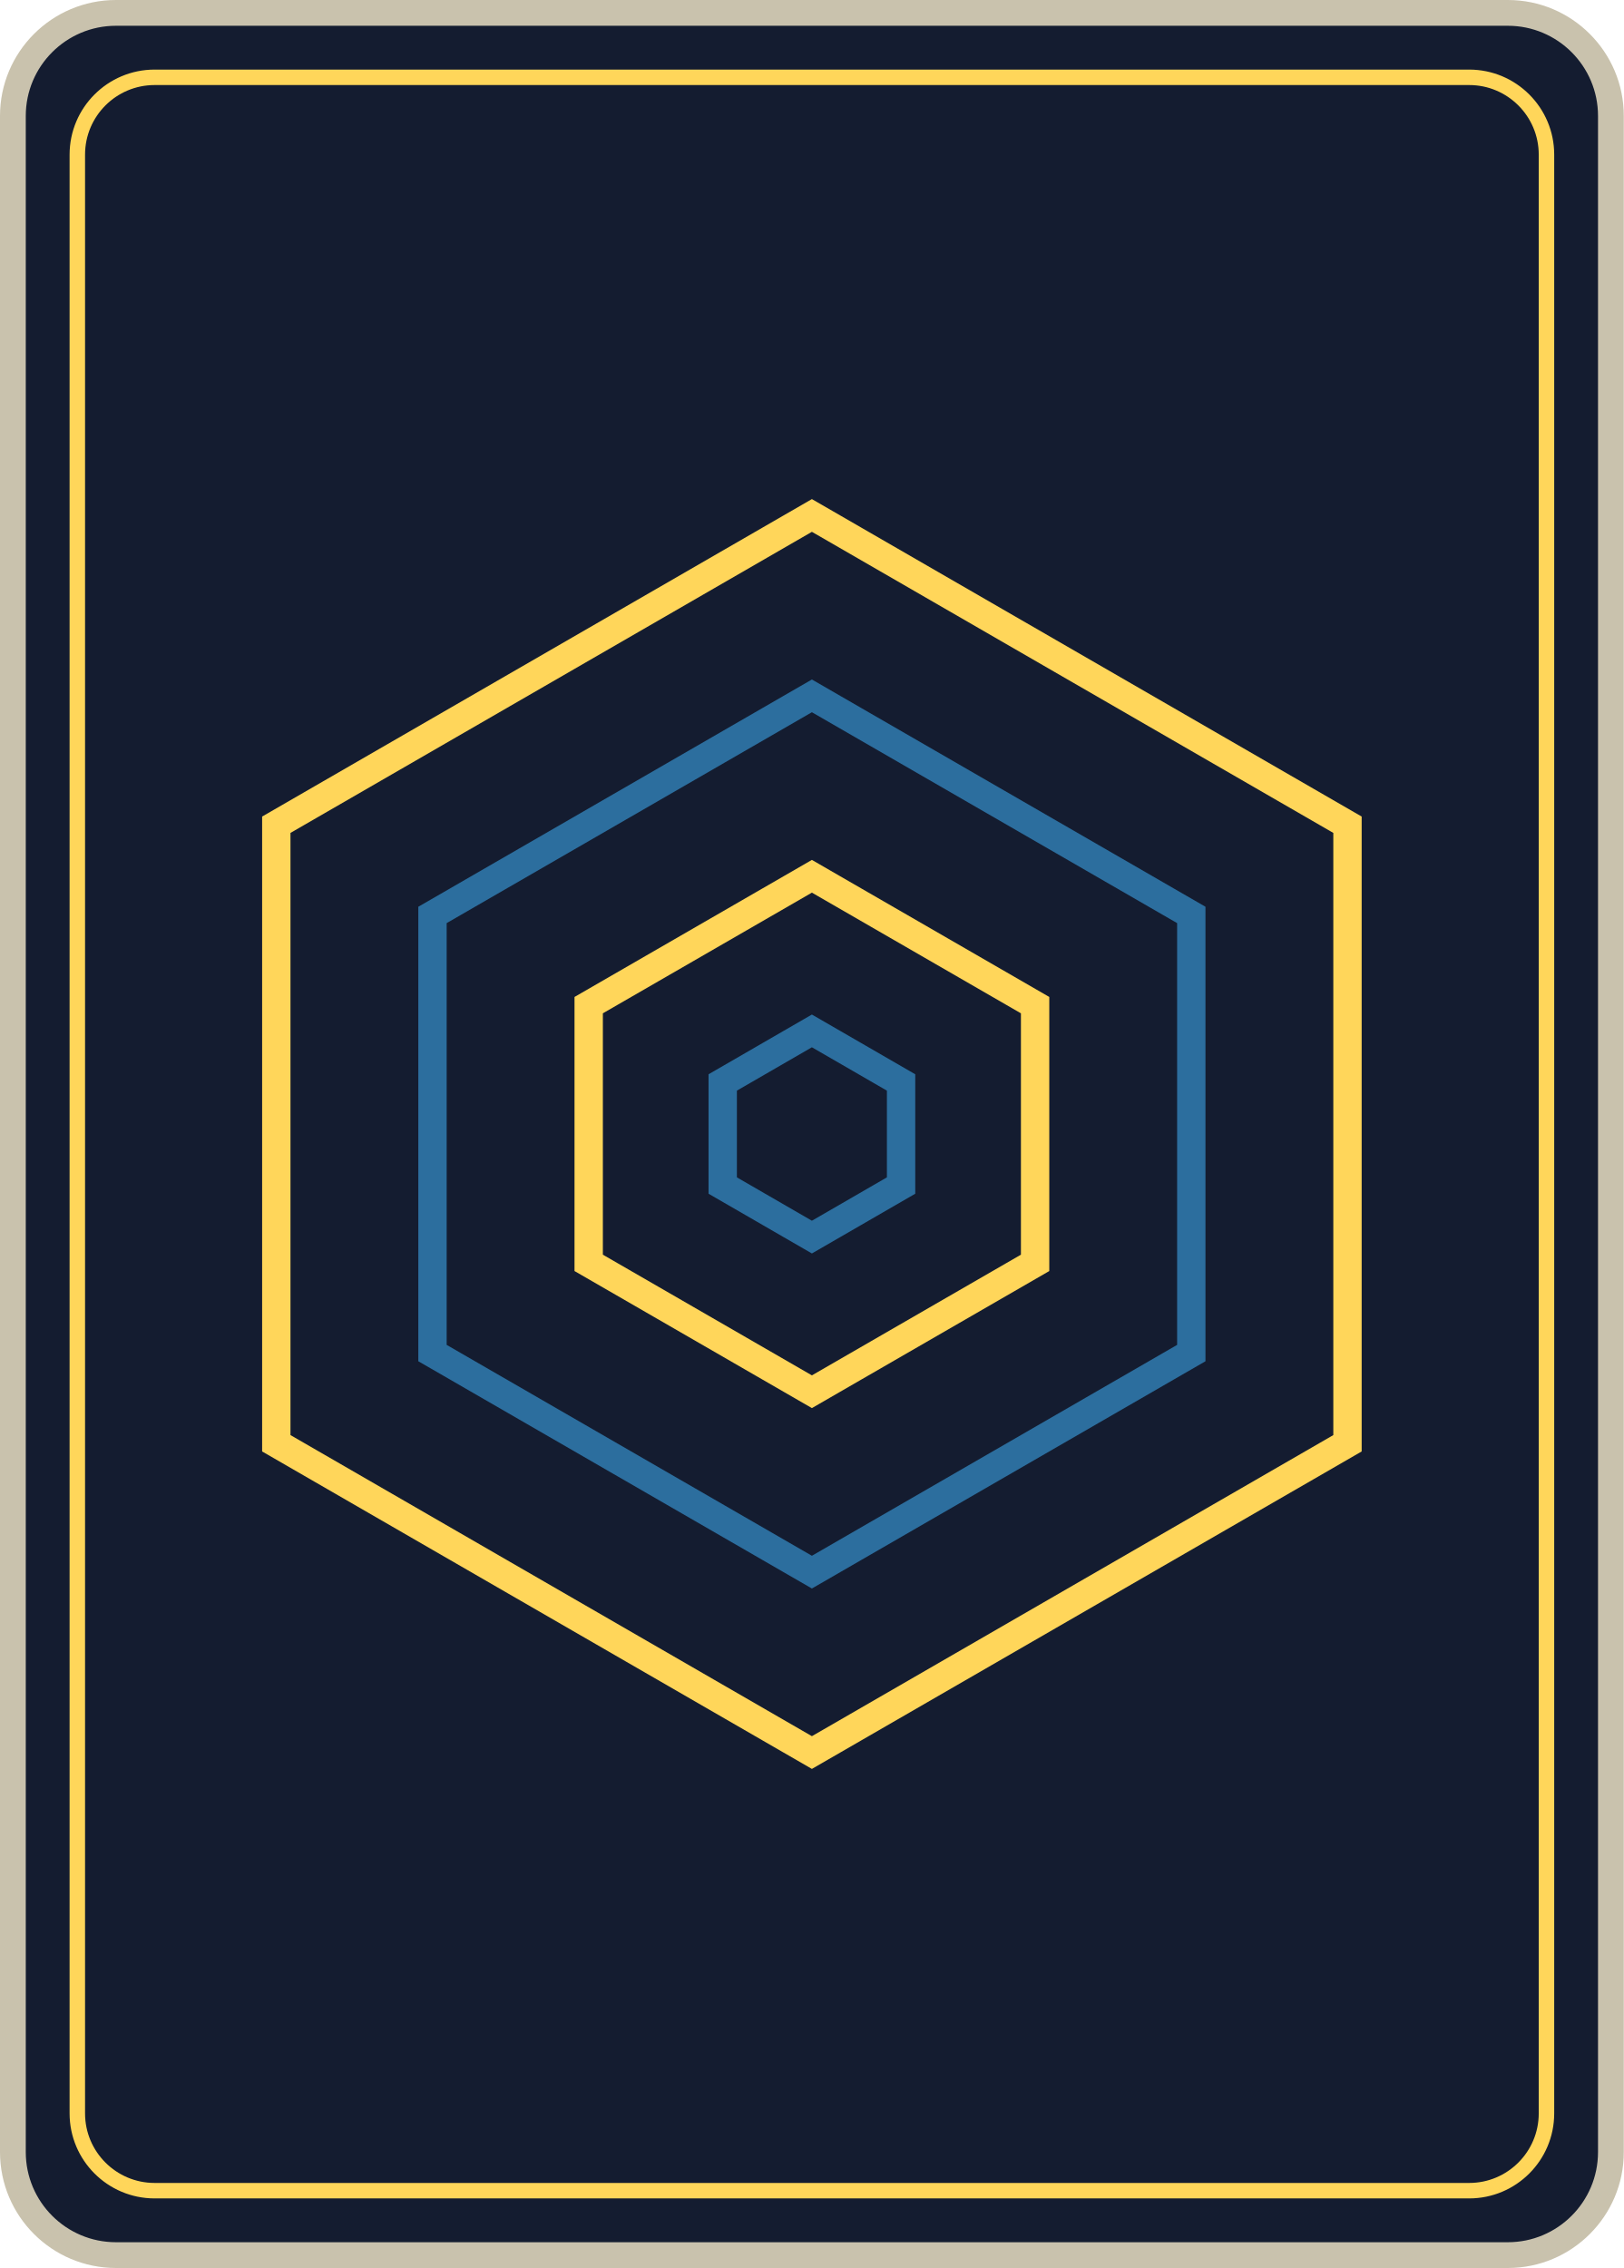
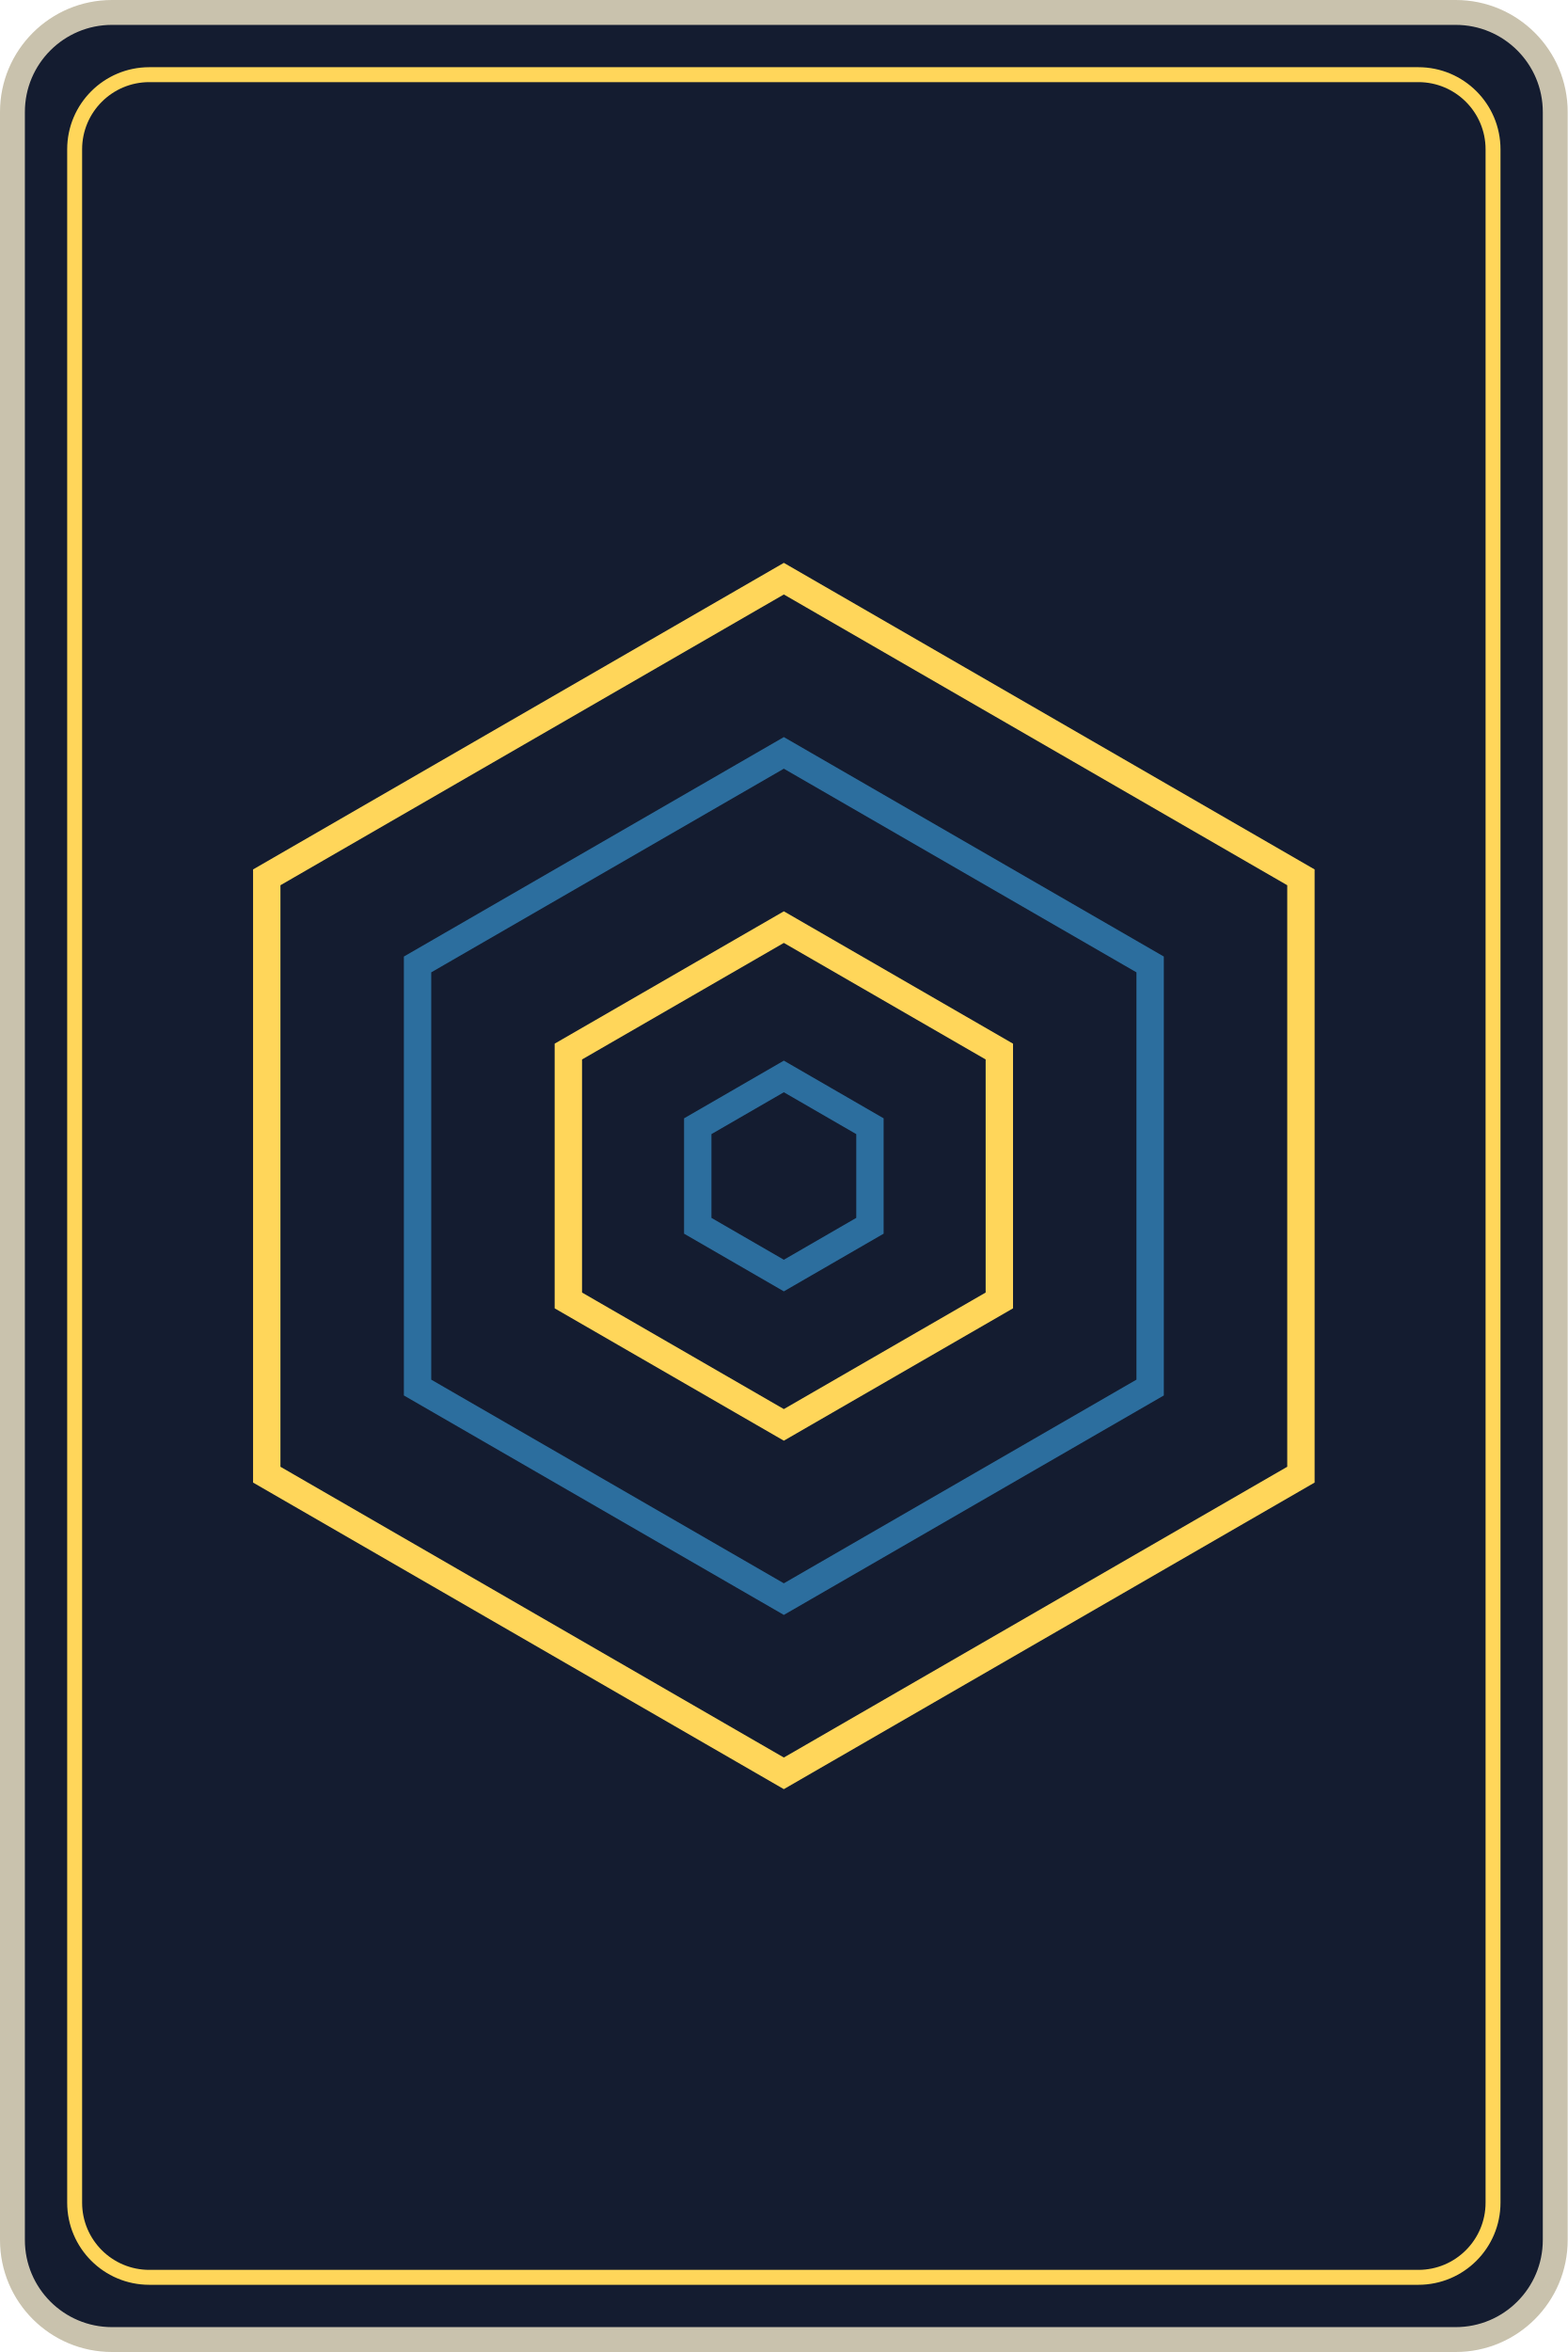
- <svg xmlns="http://www.w3.org/2000/svg" viewBox="0 0 63 88">
-   <rect x="0.5" y="0.5" width="62" height="87" rx="4" fill="#141c30" stroke="#c9c2ad" />
-   <rect x="3" y="3" width="57" height="82" rx="3" fill="none" stroke="#ffd65a" stroke-width="0.6" />
-   <polygon points="52.28,56.00 31.50,68.00 10.72,56.00 10.72,32.00 31.50,20.00 52.28,32.00" fill="none" stroke="#ffd65a" stroke-width="1.1" />
-   <polygon points="46.22,52.50 31.50,61.00 16.78,52.50 16.78,35.50 31.50,27.00 46.22,35.50" fill="none" stroke="#2c6e9e" stroke-width="1.1" />
-   <polygon points="40.16,49.00 31.50,54.00 22.84,49.00 22.84,39.00 31.50,34.00 40.16,39.00" fill="none" stroke="#ffd65a" stroke-width="1.1" />
-   <polygon points="34.96,46.00 31.50,48.00 28.04,46.00 28.04,42.00 31.50,40.00 34.96,42.00" fill="none" stroke="#2c6e9e" stroke-width="1.1" />
+ <svg xmlns="http://www.w3.org/2000/svg" viewBox="0 0 63 94.5">
+   <rect x="0.5" y="0.5" width="62" height="93.5" rx="4" fill="#141c30" stroke="#c9c2ad" />
+   <rect x="3" y="3" width="57" height="88.5" rx="3" fill="none" stroke="#ffd65a" stroke-width="0.6" />
+   <g transform="translate(0 3.25)">
+     <polygon points="52.28,56.00 31.50,68.00 10.72,56.00 10.72,32.00 31.50,20.00 52.28,32.00" fill="none" stroke="#ffd65a" stroke-width="1.1" />
+     <polygon points="46.22,52.50 31.50,61.00 16.78,52.50 16.78,35.50 31.50,27.00 46.22,35.50" fill="none" stroke="#2c6e9e" stroke-width="1.1" />
+     <polygon points="40.16,49.00 31.50,54.00 22.84,49.00 22.84,39.00 31.50,34.00 40.16,39.00" fill="none" stroke="#ffd65a" stroke-width="1.1" />
+     <polygon points="34.96,46.00 31.50,48.00 28.04,46.00 28.04,42.00 31.50,40.00 34.96,42.00" fill="none" stroke="#2c6e9e" stroke-width="1.1" />
+   </g>
</svg>
